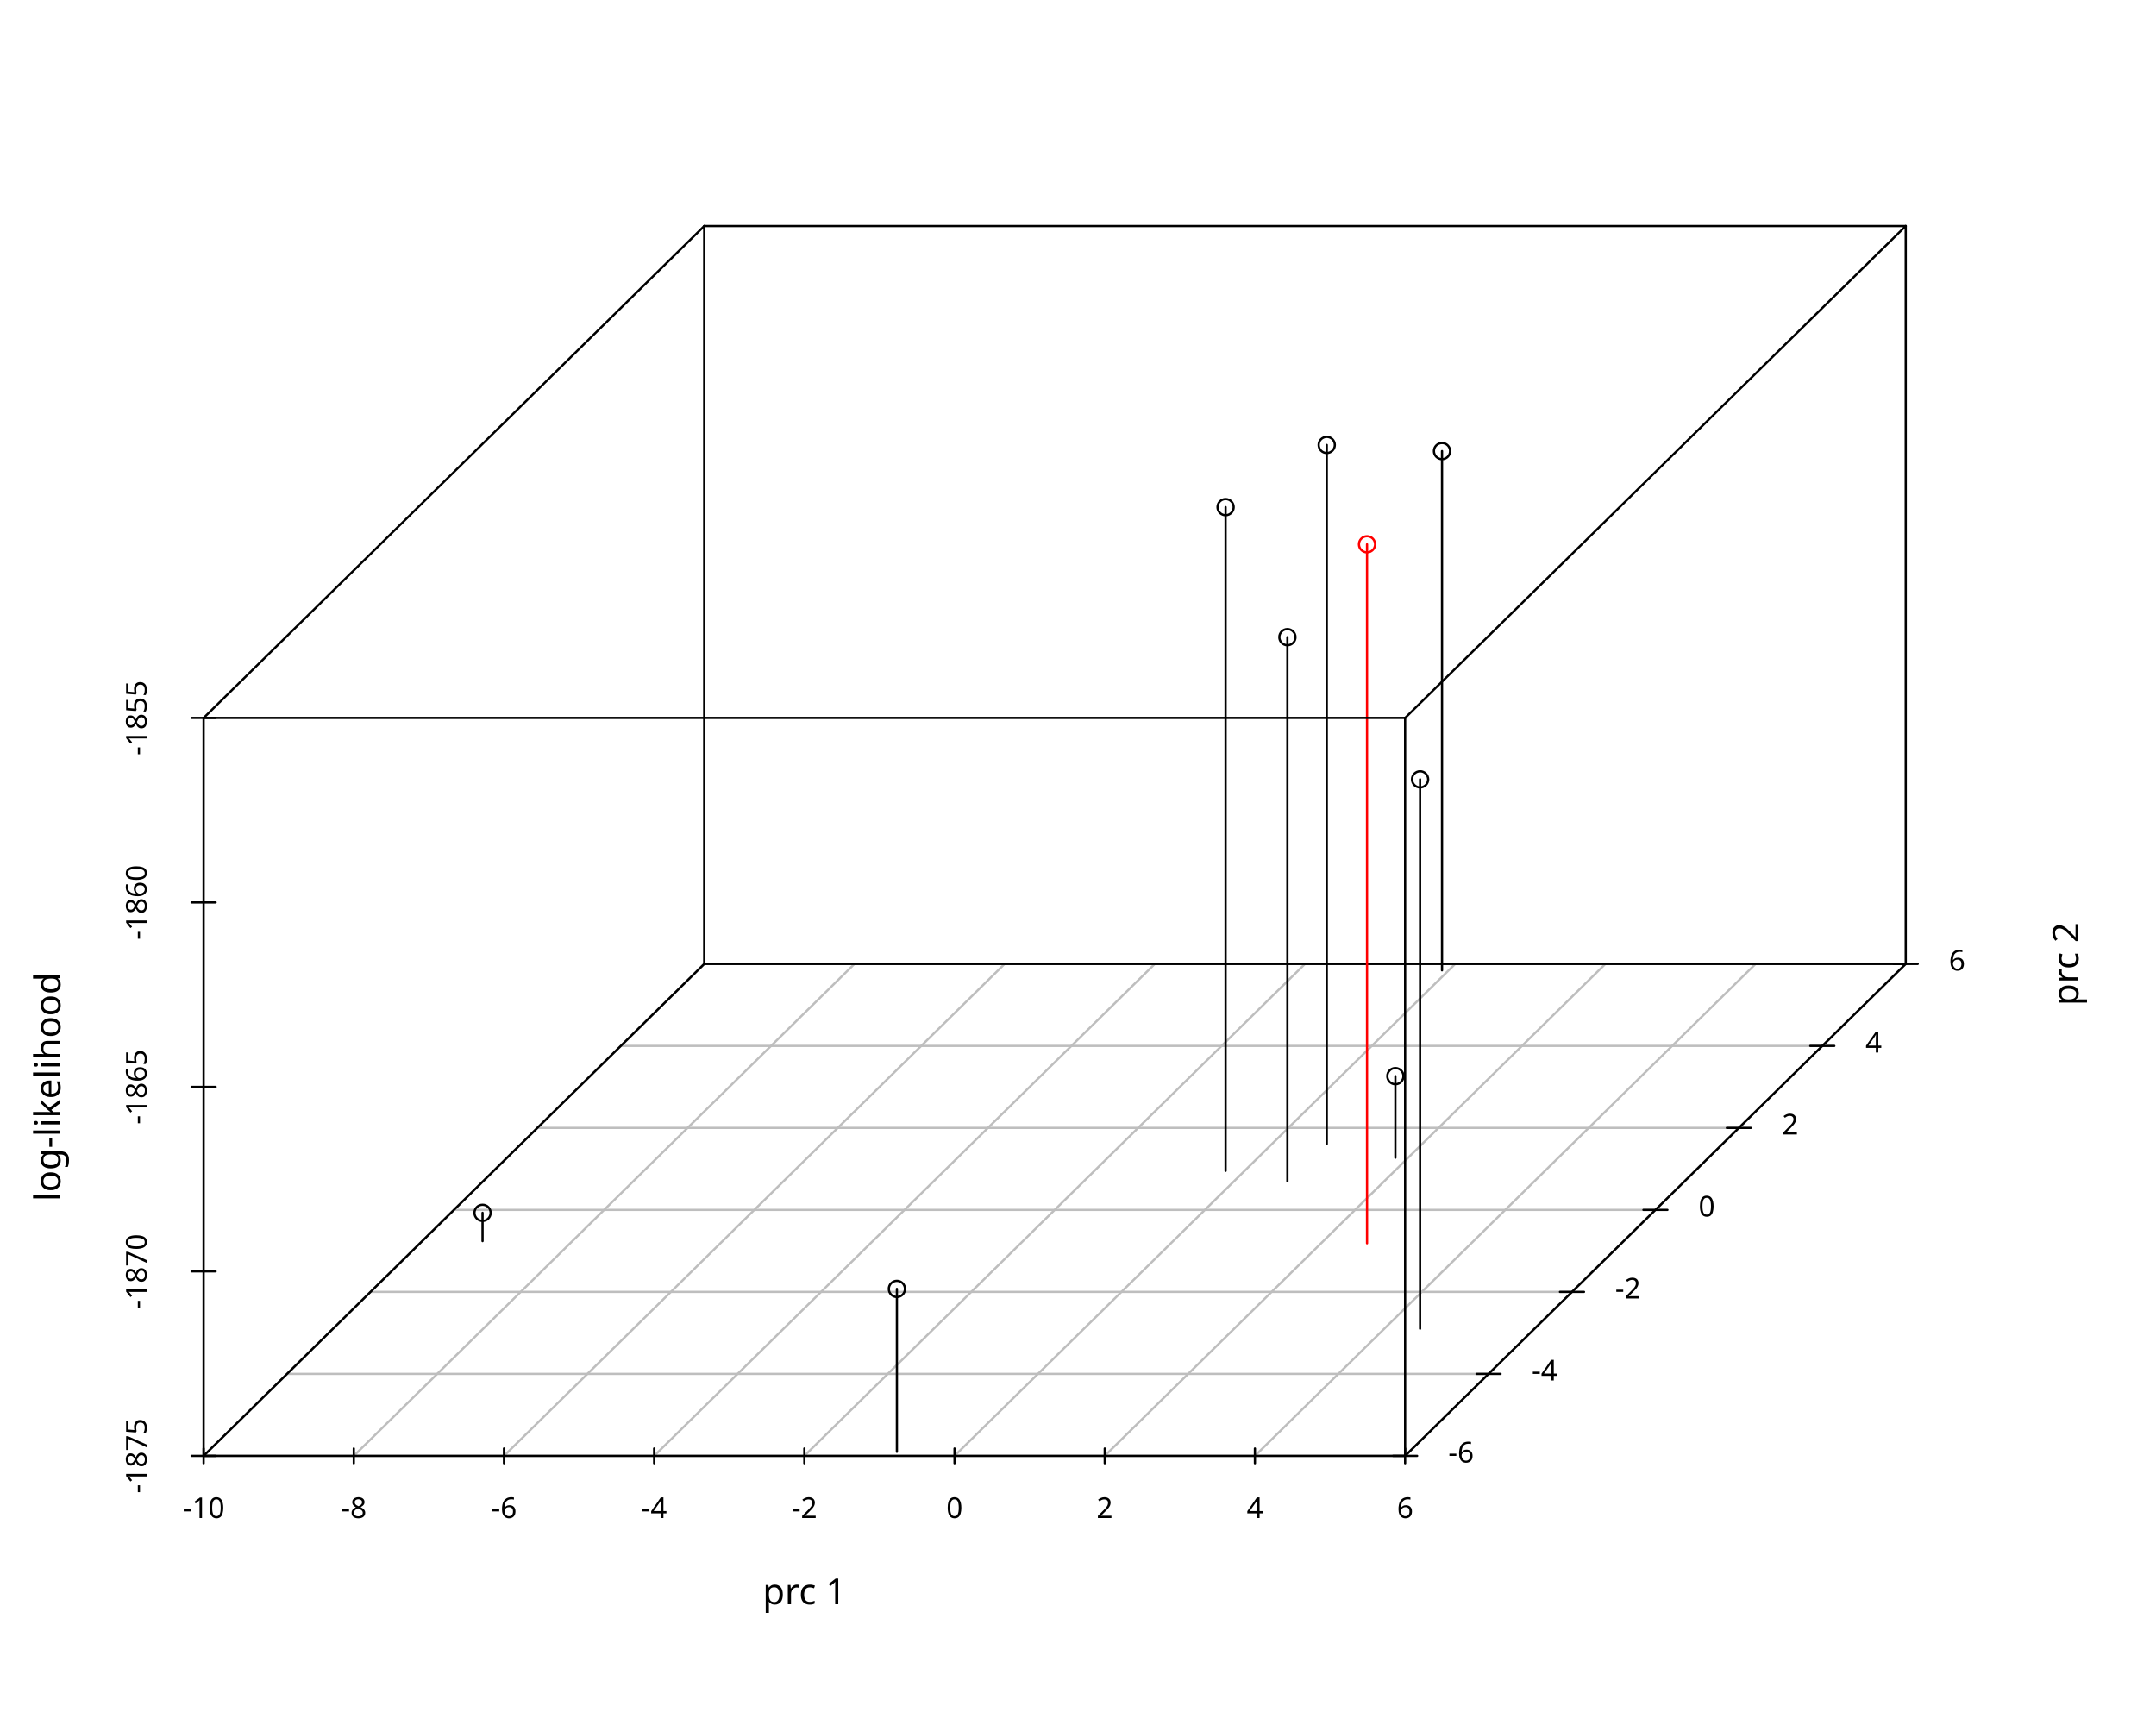
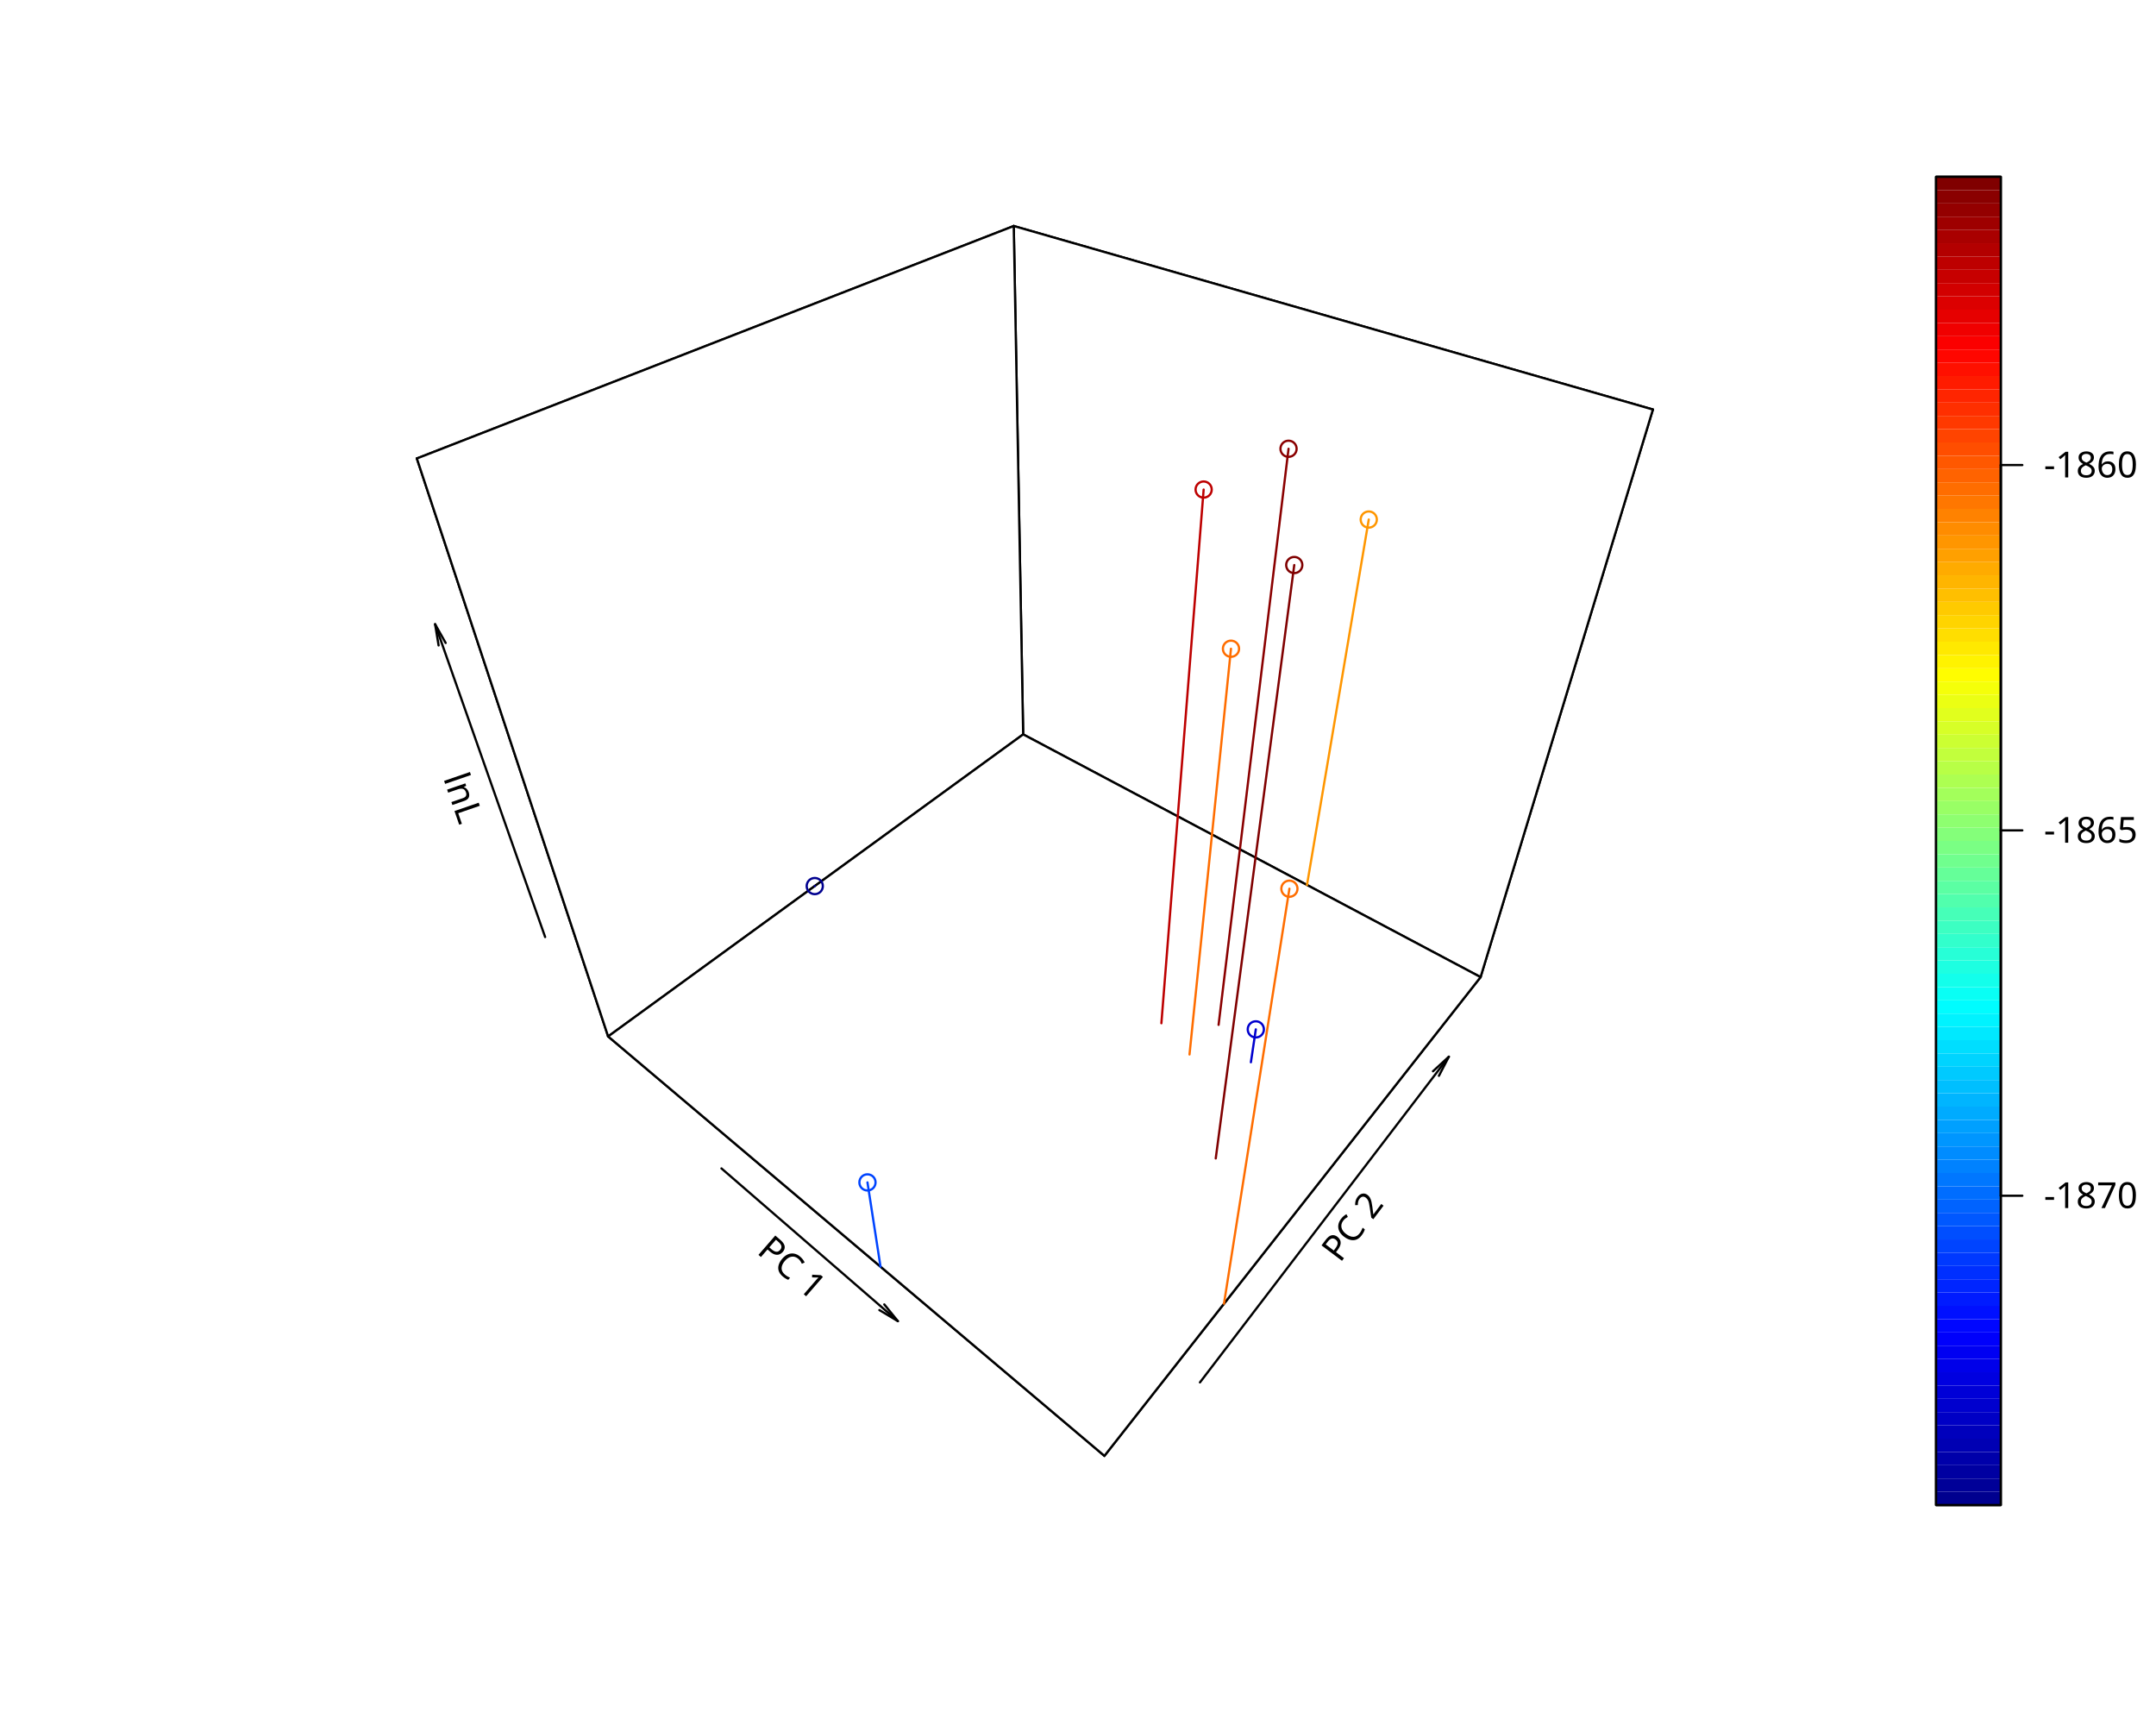
<svg xmlns="http://www.w3.org/2000/svg" class="svglite" data-engine-version="2.0" width="720.00pt" height="576.00pt" viewBox="0 0 720.00 576.00">
  <defs>
    <style type="text/css">
    .svglite line, .svglite polyline, .svglite polygon, .svglite path, .svglite rect, .svglite circle {
      fill: none;
      stroke: #000000;
      stroke-linecap: round;
      stroke-linejoin: round;
      stroke-miterlimit: 10.00;
    }
  </style>
  </defs>
  <rect width="100%" height="100%" style="stroke: none; fill: #FFFFFF;" />
  <defs>
    <clipPath id="cpMC4wMHw3MjAuMDB8MC4wMHw1NzYuMDA=">
      <rect x="0.00" y="0.00" width="720.00" height="576.00" />
    </clipPath>
  </defs>
  <g clip-path="url(#cpMC4wMHw3MjAuMDB8MC4wMHw1NzYuMDA=)">
</g>
  <defs>
-     <clipPath id="cpNDQuNjR8Njc1LjM2fDU5LjA0fDUwMi41Ng==">
-       <rect x="44.64" y="59.04" width="630.72" height="443.52" />
+     <clipPath id="cpNTkuMDR8NjMyLjE2fDU5LjA0fDUwMi41Ng==">
+       <rect x="59.04" y="59.04" width="573.12" height="443.52" />
    </clipPath>
  </defs>
-   <g clip-path="url(#cpNDQuNjR8Njc1LjM2fDU5LjA0fDUwMi41Ng==)">
-     <line x1="68.00" y1="486.13" x2="235.18" y2="321.87" style="stroke-width: 0.75; stroke: #BEBEBE;" />
-     <line x1="118.15" y1="486.13" x2="285.34" y2="321.87" style="stroke-width: 0.75; stroke: #BEBEBE;" />
-     <line x1="168.31" y1="486.13" x2="335.49" y2="321.87" style="stroke-width: 0.75; stroke: #BEBEBE;" />
-     <line x1="218.46" y1="486.13" x2="385.65" y2="321.87" style="stroke-width: 0.75; stroke: #BEBEBE;" />
-     <line x1="268.62" y1="486.13" x2="435.80" y2="321.87" style="stroke-width: 0.75; stroke: #BEBEBE;" />
-     <line x1="318.77" y1="486.13" x2="485.96" y2="321.87" style="stroke-width: 0.75; stroke: #BEBEBE;" />
-     <line x1="368.93" y1="486.13" x2="536.11" y2="321.87" style="stroke-width: 0.75; stroke: #BEBEBE;" />
-     <line x1="419.08" y1="486.13" x2="586.27" y2="321.87" style="stroke-width: 0.75; stroke: #BEBEBE;" />
-     <line x1="469.24" y1="486.13" x2="636.42" y2="321.87" style="stroke-width: 0.75; stroke: #BEBEBE;" />
-     <line x1="68.00" y1="486.13" x2="469.24" y2="486.13" style="stroke-width: 0.75; stroke: #BEBEBE;" />
-     <line x1="95.86" y1="458.76" x2="497.10" y2="458.76" style="stroke-width: 0.75; stroke: #BEBEBE;" />
-     <line x1="123.73" y1="431.38" x2="524.97" y2="431.38" style="stroke-width: 0.75; stroke: #BEBEBE;" />
-     <line x1="151.59" y1="404.00" x2="552.83" y2="404.00" style="stroke-width: 0.75; stroke: #BEBEBE;" />
-     <line x1="179.45" y1="376.62" x2="580.69" y2="376.62" style="stroke-width: 0.75; stroke: #BEBEBE;" />
-     <line x1="207.32" y1="349.24" x2="608.56" y2="349.24" style="stroke-width: 0.75; stroke: #BEBEBE;" />
-     <line x1="235.18" y1="321.87" x2="636.42" y2="321.87" style="stroke-width: 0.75; stroke: #BEBEBE;" />
-     <line x1="465.23" y1="486.13" x2="473.25" y2="486.13" style="stroke-width: 0.75;" />
-     <line x1="493.09" y1="458.76" x2="501.11" y2="458.76" style="stroke-width: 0.75;" />
-     <line x1="520.95" y1="431.38" x2="528.98" y2="431.38" style="stroke-width: 0.75;" />
-     <line x1="548.82" y1="404.00" x2="556.84" y2="404.00" style="stroke-width: 0.75;" />
-     <line x1="576.68" y1="376.62" x2="584.70" y2="376.62" style="stroke-width: 0.75;" />
-     <line x1="604.54" y1="349.24" x2="612.57" y2="349.24" style="stroke-width: 0.75;" />
-     <line x1="632.41" y1="321.87" x2="640.43" y2="321.87" style="stroke-width: 0.75;" />
-     <line x1="68.00" y1="488.60" x2="68.00" y2="483.67" style="stroke-width: 0.75;" />
-     <line x1="118.15" y1="488.60" x2="118.15" y2="483.67" style="stroke-width: 0.75;" />
-     <line x1="168.31" y1="488.60" x2="168.31" y2="483.67" style="stroke-width: 0.75;" />
-     <line x1="218.46" y1="488.60" x2="218.46" y2="483.67" style="stroke-width: 0.75;" />
-     <line x1="268.62" y1="488.60" x2="268.62" y2="483.67" style="stroke-width: 0.75;" />
-     <line x1="318.77" y1="488.60" x2="318.77" y2="483.67" style="stroke-width: 0.75;" />
-     <line x1="368.93" y1="488.60" x2="368.93" y2="483.67" style="stroke-width: 0.75;" />
-     <line x1="419.08" y1="488.60" x2="419.08" y2="483.67" style="stroke-width: 0.75;" />
-     <line x1="469.24" y1="488.60" x2="469.24" y2="483.67" style="stroke-width: 0.75;" />
-     <line x1="63.99" y1="486.13" x2="72.01" y2="486.13" style="stroke-width: 0.75;" />
-     <line x1="63.99" y1="424.53" x2="72.01" y2="424.53" style="stroke-width: 0.75;" />
-     <line x1="63.99" y1="362.93" x2="72.01" y2="362.93" style="stroke-width: 0.75;" />
-     <line x1="63.99" y1="301.33" x2="72.01" y2="301.33" style="stroke-width: 0.75;" />
-     <line x1="63.99" y1="239.73" x2="72.01" y2="239.73" style="stroke-width: 0.75;" />
+   <g clip-path="url(#cpNTkuMDR8NjMyLjE2fDU5LjA0fDUwMi41Ng==)">
+     <line x1="341.69" y1="245.22" x2="494.44" y2="326.27" style="stroke-width: 0.75;" />
+     <line x1="494.44" y1="326.27" x2="551.99" y2="136.74" style="stroke-width: 0.75;" />
+     <line x1="551.99" y1="136.74" x2="338.54" y2="75.47" style="stroke-width: 0.75;" />
+     <line x1="338.54" y1="75.47" x2="341.69" y2="245.22" style="stroke-width: 0.75;" />
+     <line x1="203.09" y1="346.08" x2="341.69" y2="245.22" style="stroke-width: 0.75;" />
+     <line x1="338.54" y1="75.47" x2="139.21" y2="153.09" style="stroke-width: 0.75;" />
+     <line x1="139.21" y1="153.09" x2="203.09" y2="346.08" style="stroke-width: 0.75;" />
+     <line x1="203.09" y1="346.08" x2="368.82" y2="486.13" style="stroke-width: 0.75;" />
+     <line x1="368.82" y1="486.13" x2="494.44" y2="326.27" style="stroke-width: 0.75;" />
  </g>
  <g clip-path="url(#cpMC4wMHw3MjAuMDB8MC4wMHw1NzYuMDA=)">
-     <text x="68.00" y="506.88" text-anchor="middle" style="font-size: 9.60px; font-family: sans;" textLength="13.88px" lengthAdjust="spacingAndGlyphs">-10</text>
-     <text x="118.15" y="506.88" text-anchor="middle" style="font-size: 9.60px; font-family: sans;" textLength="11.20px" lengthAdjust="spacingAndGlyphs"> -8</text>
-     <text x="168.31" y="506.88" text-anchor="middle" style="font-size: 9.60px; font-family: sans;" textLength="11.20px" lengthAdjust="spacingAndGlyphs"> -6</text>
-     <text x="218.46" y="506.88" text-anchor="middle" style="font-size: 9.60px; font-family: sans;" textLength="11.20px" lengthAdjust="spacingAndGlyphs"> -4</text>
-     <text x="268.62" y="506.88" text-anchor="middle" style="font-size: 9.60px; font-family: sans;" textLength="11.20px" lengthAdjust="spacingAndGlyphs"> -2</text>
-     <text x="318.77" y="506.88" text-anchor="middle" style="font-size: 9.60px; font-family: sans;" textLength="10.67px" lengthAdjust="spacingAndGlyphs">  0</text>
-     <text x="368.93" y="506.88" text-anchor="middle" style="font-size: 9.60px; font-family: sans;" textLength="10.67px" lengthAdjust="spacingAndGlyphs">  2</text>
-     <text x="419.08" y="506.88" text-anchor="middle" style="font-size: 9.60px; font-family: sans;" textLength="10.67px" lengthAdjust="spacingAndGlyphs">  4</text>
-     <text x="469.24" y="506.88" text-anchor="middle" style="font-size: 9.60px; font-family: sans;" textLength="10.67px" lengthAdjust="spacingAndGlyphs">  6</text>
-     <text transform="translate(48.96,486.13) rotate(-90)" text-anchor="middle" style="font-size: 9.60px; font-family: sans;" textLength="24.55px" lengthAdjust="spacingAndGlyphs">-1875</text>
-     <text transform="translate(48.96,424.53) rotate(-90)" text-anchor="middle" style="font-size: 9.60px; font-family: sans;" textLength="24.55px" lengthAdjust="spacingAndGlyphs">-1870</text>
-     <text transform="translate(48.96,362.93) rotate(-90)" text-anchor="middle" style="font-size: 9.60px; font-family: sans;" textLength="24.55px" lengthAdjust="spacingAndGlyphs">-1865</text>
-     <text transform="translate(48.96,301.33) rotate(-90)" text-anchor="middle" style="font-size: 9.60px; font-family: sans;" textLength="24.55px" lengthAdjust="spacingAndGlyphs">-1860</text>
-     <text transform="translate(48.96,239.73) rotate(-90)" text-anchor="middle" style="font-size: 9.60px; font-family: sans;" textLength="24.55px" lengthAdjust="spacingAndGlyphs">-1855</text>
+     <text transform="translate(261.79,426.40) rotate(41)" text-anchor="middle" style="font-size: 12.00px; font-family: sans;" textLength="26.68px" lengthAdjust="spacingAndGlyphs">PC 1</text>
+     <line x1="240.93" y1="390.15" x2="299.85" y2="441.15" style="stroke-width: 0.75;" />
+     <polyline points="293.67,437.45 299.85,441.15 295.31,435.56 " style="stroke-width: 0.75;" />
+     <text transform="translate(454.94,412.01) rotate(-53)" text-anchor="middle" style="font-size: 12.00px; font-family: sans;" textLength="26.68px" lengthAdjust="spacingAndGlyphs">PC 2</text>
+     <line x1="400.73" y1="461.60" x2="483.85" y2="352.84" style="stroke-width: 0.75;" />
+     <polyline points="480.53,359.23 483.85,352.84 478.55,357.71 " style="stroke-width: 0.75;" />
+     <text transform="translate(150.71,267.73) rotate(71)" text-anchor="middle" style="font-size: 12.00px; font-family: sans;" textLength="16.01px" lengthAdjust="spacingAndGlyphs">lnL</text>
+     <line x1="182.05" y1="312.89" x2="145.30" y2="208.42" style="stroke-width: 0.75;" />
+     <polyline points="148.83,214.69 145.30,208.42 146.47,215.52 " style="stroke-width: 0.75;" />
  </g>
-   <g clip-path="url(#cpNDQuNjR8Njc1LjM2fDU5LjA0fDUwMi41Ng==)">
-     <text x="483.64" y="488.34" style="font-size: 9.60px; font-family: sans;" textLength="8.54px" lengthAdjust="spacingAndGlyphs">-6</text>
-     <text x="511.50" y="460.96" style="font-size: 9.60px; font-family: sans;" textLength="8.54px" lengthAdjust="spacingAndGlyphs">-4</text>
-     <text x="539.37" y="433.58" style="font-size: 9.60px; font-family: sans;" textLength="8.54px" lengthAdjust="spacingAndGlyphs">-2</text>
-     <text x="567.23" y="406.20" style="font-size: 9.60px; font-family: sans;" textLength="8.01px" lengthAdjust="spacingAndGlyphs"> 0</text>
-     <text x="595.09" y="378.82" style="font-size: 9.60px; font-family: sans;" textLength="8.01px" lengthAdjust="spacingAndGlyphs"> 2</text>
-     <text x="622.96" y="351.45" style="font-size: 9.60px; font-family: sans;" textLength="8.01px" lengthAdjust="spacingAndGlyphs"> 4</text>
-     <text x="650.82" y="324.07" style="font-size: 9.60px; font-family: sans;" textLength="8.01px" lengthAdjust="spacingAndGlyphs"> 6</text>
-     <polyline points="68.00,486.13 469.24,486.13 " style="stroke-width: 0.75;" />
+   <g clip-path="url(#cpNTkuMDR8NjMyLjE2fDU5LjA0fDUwMi41Ng==)">
+     <polygon points="203.09,346.08 379.63,288.18 551.99,136.74 341.69,245.22 " style="stroke-width: 0.75; stroke: none; fill: none;" />
+     <line x1="139.21" y1="153.09" x2="379.63" y2="288.18" style="stroke-width: 0.75; stroke-dasharray: 1.00,3.00;" />
+     <line x1="379.63" y1="288.18" x2="368.82" y2="486.13" style="stroke-width: 0.75; stroke-dasharray: 1.00,3.00;" />
+     <line x1="379.63" y1="288.18" x2="551.99" y2="136.74" style="stroke-width: 0.75; stroke-dasharray: 1.00,3.00;" />
+     <polygon points="341.69,245.22 494.44,326.27 551.99,136.74 338.54,75.47 341.69,245.22 " style="stroke-width: 0.75; stroke: none; fill: #FFFFFF;" />
+     <polyline points="341.69,245.22 494.44,326.27 551.99,136.74 338.54,75.47 341.69,245.22 " style="stroke-width: 0.75;" />
+     <polygon points="203.09,346.08 341.69,245.22 338.54,75.47 139.21,153.09 203.09,346.08 " style="stroke-width: 0.75; stroke: none; fill: #FFFFFF;" />
+     <polyline points="203.09,346.08 341.69,245.22 338.54,75.47 139.21,153.09 203.09,346.08 " style="stroke-width: 0.75;" />
+     <polygon points="203.09,346.08 368.82,486.13 494.44,326.27 341.69,245.22 203.09,346.08 " style="stroke-width: 0.75; stroke: none; fill: #FFFFFF;" />
+     <polyline points="203.09,346.08 368.82,486.13 494.44,326.27 341.69,245.22 203.09,346.08 " style="stroke-width: 0.75;" />
+     <line x1="272.09" y1="295.87" x2="272.09" y2="295.87" style="stroke-width: 0.75; stroke: #00008F;" />
+     <line x1="436.47" y1="295.51" x2="457.10" y2="173.48" style="stroke-width: 0.75; stroke: #FF9600;" />
+     <line x1="417.74" y1="354.70" x2="419.38" y2="343.72" style="stroke-width: 0.75; stroke: #0000CE;" />
+     <line x1="397.24" y1="352.10" x2="411.09" y2="216.62" style="stroke-width: 0.75; stroke: #FF6D00;" />
+     <line x1="387.85" y1="341.67" x2="401.96" y2="163.47" style="stroke-width: 0.75; stroke: #BD0000;" />
+     <line x1="406.95" y1="342.21" x2="430.31" y2="149.85" style="stroke-width: 0.75; stroke: #8A0000;" />
+     <line x1="294.05" y1="422.95" x2="289.69" y2="394.82" style="stroke-width: 0.75; stroke: #0044FF;" />
+     <line x1="406.00" y1="386.81" x2="432.22" y2="188.67" style="stroke-width: 0.75; stroke: #800000;" />
+     <line x1="408.75" y1="435.32" x2="430.60" y2="296.75" style="stroke-width: 0.75; stroke: #FF6D00;" />
+     <circle cx="457.10" cy="173.48" r="2.70" style="stroke-width: 0.75; stroke: #FF9600;" />
+     <circle cx="272.09" cy="295.87" r="2.70" style="stroke-width: 0.75; stroke: #00008F;" />
+     <circle cx="401.96" cy="163.47" r="2.70" style="stroke-width: 0.75; stroke: #BD0000;" />
+     <circle cx="430.31" cy="149.85" r="2.70" style="stroke-width: 0.75; stroke: #8A0000;" />
+     <circle cx="411.09" cy="216.62" r="2.70" style="stroke-width: 0.75; stroke: #FF6D00;" />
+     <circle cx="419.38" cy="343.72" r="2.70" style="stroke-width: 0.75; stroke: #0000CE;" />
+     <circle cx="432.22" cy="188.67" r="2.70" style="stroke-width: 0.75; stroke: #800000;" />
+     <circle cx="289.69" cy="394.82" r="2.70" style="stroke-width: 0.75; stroke: #0044FF;" />
+     <circle cx="430.60" cy="296.75" r="2.70" style="stroke-width: 0.75; stroke: #FF6D00;" />
  </g>
  <g clip-path="url(#cpMC4wMHw3MjAuMDB8MC4wMHw1NzYuMDA=)">
-     <text x="268.62" y="535.68" text-anchor="middle" style="font-size: 12.00px; font-family: sans;" textLength="26.68px" lengthAdjust="spacingAndGlyphs">prc 1</text>
+     <polygon points="646.56,502.56 668.16,502.56 668.16,59.04 646.56,59.04 " style="stroke-width: 0.75; fill: none;" />
  </g>
-   <g clip-path="url(#cpNDQuNjR8Njc1LjM2fDU5LjA0fDUwMi41Ng==)">
-     <polyline points="469.24,486.13 636.42,321.87 " style="stroke-width: 0.75;" />
+   <defs>
+     <clipPath id="cpNjQ2LjU2fDY2OC4xNnw1OS4wNHw1MDIuNTY=">
+       <rect x="646.56" y="59.04" width="21.60" height="443.52" />
+     </clipPath>
+   </defs>
+   <g clip-path="url(#cpNjQ2LjU2fDY2OC4xNnw1OS4wNHw1MDIuNTY=)">
+     <rect x="646.56" y="498.12" width="21.60" height="4.44" style="stroke-width: 0.75; stroke: none; fill: #00008F;" />
+     <rect x="646.56" y="493.69" width="21.60" height="4.44" style="stroke-width: 0.75; stroke: none; fill: #000098;" />
+     <rect x="646.56" y="489.25" width="21.60" height="4.44" style="stroke-width: 0.75; stroke: none; fill: #0000A1;" />
+     <rect x="646.56" y="484.82" width="21.60" height="4.44" style="stroke-width: 0.75; stroke: none; fill: #0000AA;" />
+     <rect x="646.56" y="480.38" width="21.60" height="4.44" style="stroke-width: 0.75; stroke: none; fill: #0000B3;" />
+     <rect x="646.56" y="475.95" width="21.60" height="4.44" style="stroke-width: 0.75; stroke: none; fill: #0000BC;" />
+     <rect x="646.56" y="471.51" width="21.60" height="4.44" style="stroke-width: 0.75; stroke: none; fill: #0000C5;" />
+     <rect x="646.56" y="467.08" width="21.60" height="4.44" style="stroke-width: 0.75; stroke: none; fill: #0000CE;" />
+     <rect x="646.56" y="462.64" width="21.60" height="4.44" style="stroke-width: 0.75; stroke: none; fill: #0000D7;" />
+     <rect x="646.56" y="458.21" width="21.60" height="4.44" style="stroke-width: 0.75; stroke: none; fill: #0000E0;" />
+     <rect x="646.56" y="453.77" width="21.60" height="4.44" style="stroke-width: 0.75; stroke: none; fill: #0000E9;" />
+     <rect x="646.56" y="449.34" width="21.60" height="4.44" style="stroke-width: 0.75; stroke: none; fill: #0000F2;" />
+     <rect x="646.56" y="444.90" width="21.60" height="4.44" style="stroke-width: 0.75; stroke: none; fill: #0000FB;" />
+     <rect x="646.56" y="440.47" width="21.60" height="4.44" style="stroke-width: 0.75; stroke: none; fill: #0006FF;" />
+     <rect x="646.56" y="436.03" width="21.60" height="4.44" style="stroke-width: 0.75; stroke: none; fill: #0010FF;" />
+     <rect x="646.56" y="431.60" width="21.60" height="4.44" style="stroke-width: 0.75; stroke: none; fill: #001BFF;" />
+     <rect x="646.56" y="427.16" width="21.60" height="4.44" style="stroke-width: 0.75; stroke: none; fill: #0025FF;" />
+     <rect x="646.56" y="422.73" width="21.60" height="4.44" style="stroke-width: 0.75; stroke: none; fill: #002FFF;" />
+     <rect x="646.56" y="418.29" width="21.60" height="4.44" style="stroke-width: 0.75; stroke: none; fill: #0039FF;" />
+     <rect x="646.56" y="413.86" width="21.60" height="4.44" style="stroke-width: 0.75; stroke: none; fill: #0044FF;" />
+     <rect x="646.56" y="409.42" width="21.60" height="4.44" style="stroke-width: 0.75; stroke: none; fill: #004EFF;" />
+     <rect x="646.56" y="404.99" width="21.60" height="4.44" style="stroke-width: 0.75; stroke: none; fill: #0058FF;" />
+     <rect x="646.56" y="400.55" width="21.60" height="4.44" style="stroke-width: 0.75; stroke: none; fill: #0063FF;" />
+     <rect x="646.56" y="396.12" width="21.60" height="4.44" style="stroke-width: 0.75; stroke: none; fill: #006DFF;" />
+     <rect x="646.56" y="391.68" width="21.60" height="4.44" style="stroke-width: 0.75; stroke: none; fill: #0077FF;" />
+     <rect x="646.56" y="387.24" width="21.60" height="4.44" style="stroke-width: 0.75; stroke: none; fill: #0082FF;" />
+     <rect x="646.56" y="382.81" width="21.60" height="4.44" style="stroke-width: 0.75; stroke: none; fill: #008CFF;" />
+     <rect x="646.56" y="378.37" width="21.60" height="4.44" style="stroke-width: 0.75; stroke: none; fill: #0096FF;" />
+     <rect x="646.56" y="373.94" width="21.60" height="4.44" style="stroke-width: 0.75; stroke: none; fill: #00A0FF;" />
+     <rect x="646.56" y="369.50" width="21.60" height="4.44" style="stroke-width: 0.75; stroke: none; fill: #00ABFF;" />
+     <rect x="646.56" y="365.07" width="21.60" height="4.44" style="stroke-width: 0.75; stroke: none; fill: #00B5FF;" />
+     <rect x="646.56" y="360.63" width="21.60" height="4.44" style="stroke-width: 0.75; stroke: none; fill: #00BFFF;" />
+     <rect x="646.56" y="356.20" width="21.60" height="4.44" style="stroke-width: 0.75; stroke: none; fill: #00CAFF;" />
+     <rect x="646.56" y="351.76" width="21.60" height="4.44" style="stroke-width: 0.75; stroke: none; fill: #00D4FF;" />
+     <rect x="646.56" y="347.33" width="21.60" height="4.44" style="stroke-width: 0.75; stroke: none; fill: #00DEFF;" />
+     <rect x="646.56" y="342.89" width="21.60" height="4.44" style="stroke-width: 0.75; stroke: none; fill: #00E9FF;" />
+     <rect x="646.56" y="338.46" width="21.60" height="4.44" style="stroke-width: 0.75; stroke: none; fill: #00F3FF;" />
+     <rect x="646.56" y="334.02" width="21.60" height="4.44" style="stroke-width: 0.75; stroke: none; fill: #00FDFF;" />
+     <rect x="646.56" y="329.59" width="21.60" height="4.44" style="stroke-width: 0.75; stroke: none; fill: #09FFF5;" />
+     <rect x="646.56" y="325.15" width="21.60" height="4.44" style="stroke-width: 0.75; stroke: none; fill: #13FFEB;" />
+     <rect x="646.56" y="320.72" width="21.60" height="4.44" style="stroke-width: 0.75; stroke: none; fill: #1DFFE1;" />
+     <rect x="646.56" y="316.28" width="21.60" height="4.44" style="stroke-width: 0.75; stroke: none; fill: #27FFD7;" />
+     <rect x="646.56" y="311.85" width="21.60" height="4.44" style="stroke-width: 0.75; stroke: none; fill: #32FFCC;" />
+     <rect x="646.56" y="307.41" width="21.60" height="4.44" style="stroke-width: 0.75; stroke: none; fill: #3CFFC2;" />
+     <rect x="646.56" y="302.98" width="21.60" height="4.44" style="stroke-width: 0.75; stroke: none; fill: #46FFB8;" />
+     <rect x="646.56" y="298.54" width="21.60" height="4.44" style="stroke-width: 0.75; stroke: none; fill: #51FFAD;" />
+     <rect x="646.56" y="294.11" width="21.60" height="4.44" style="stroke-width: 0.75; stroke: none; fill: #5BFFA3;" />
+     <rect x="646.56" y="289.67" width="21.60" height="4.44" style="stroke-width: 0.75; stroke: none; fill: #65FF99;" />
+     <rect x="646.56" y="285.24" width="21.60" height="4.44" style="stroke-width: 0.75; stroke: none; fill: #70FF8E;" />
+     <rect x="646.56" y="280.80" width="21.60" height="4.44" style="stroke-width: 0.75; stroke: none; fill: #7AFF84;" />
+     <rect x="646.56" y="276.36" width="21.60" height="4.44" style="stroke-width: 0.75; stroke: none; fill: #84FF7A;" />
+     <rect x="646.56" y="271.93" width="21.60" height="4.44" style="stroke-width: 0.75; stroke: none; fill: #8EFF70;" />
+     <rect x="646.56" y="267.49" width="21.60" height="4.44" style="stroke-width: 0.75; stroke: none; fill: #99FF65;" />
+     <rect x="646.56" y="263.06" width="21.60" height="4.44" style="stroke-width: 0.75; stroke: none; fill: #A3FF5B;" />
+     <rect x="646.56" y="258.62" width="21.60" height="4.44" style="stroke-width: 0.75; stroke: none; fill: #ADFF51;" />
+     <rect x="646.56" y="254.19" width="21.60" height="4.44" style="stroke-width: 0.75; stroke: none; fill: #B8FF46;" />
+     <rect x="646.56" y="249.75" width="21.60" height="4.44" style="stroke-width: 0.75; stroke: none; fill: #C2FF3C;" />
+     <rect x="646.56" y="245.32" width="21.60" height="4.44" style="stroke-width: 0.75; stroke: none; fill: #CCFF32;" />
+     <rect x="646.56" y="240.88" width="21.60" height="4.44" style="stroke-width: 0.75; stroke: none; fill: #D7FF27;" />
+     <rect x="646.56" y="236.45" width="21.60" height="4.44" style="stroke-width: 0.75; stroke: none; fill: #E1FF1D;" />
+     <rect x="646.56" y="232.01" width="21.60" height="4.44" style="stroke-width: 0.75; stroke: none; fill: #EBFF13;" />
+     <rect x="646.56" y="227.58" width="21.60" height="4.44" style="stroke-width: 0.75; stroke: none; fill: #F5FF09;" />
+     <rect x="646.56" y="223.14" width="21.60" height="4.44" style="stroke-width: 0.75; stroke: none; fill: #FFFD00;" />
+     <rect x="646.56" y="218.71" width="21.60" height="4.44" style="stroke-width: 0.75; stroke: none; fill: #FFF300;" />
+     <rect x="646.56" y="214.27" width="21.60" height="4.44" style="stroke-width: 0.75; stroke: none; fill: #FFE900;" />
+     <rect x="646.56" y="209.84" width="21.60" height="4.44" style="stroke-width: 0.75; stroke: none; fill: #FFDE00;" />
+     <rect x="646.56" y="205.40" width="21.60" height="4.44" style="stroke-width: 0.75; stroke: none; fill: #FFD400;" />
+     <rect x="646.56" y="200.97" width="21.60" height="4.44" style="stroke-width: 0.75; stroke: none; fill: #FFCA00;" />
+     <rect x="646.56" y="196.53" width="21.60" height="4.44" style="stroke-width: 0.75; stroke: none; fill: #FFBF00;" />
+     <rect x="646.56" y="192.10" width="21.60" height="4.44" style="stroke-width: 0.75; stroke: none; fill: #FFB500;" />
+     <rect x="646.56" y="187.66" width="21.60" height="4.44" style="stroke-width: 0.75; stroke: none; fill: #FFAB00;" />
+     <rect x="646.56" y="183.23" width="21.60" height="4.44" style="stroke-width: 0.75; stroke: none; fill: #FFA000;" />
+     <rect x="646.56" y="178.79" width="21.60" height="4.44" style="stroke-width: 0.75; stroke: none; fill: #FF9600;" />
+     <rect x="646.56" y="174.36" width="21.60" height="4.44" style="stroke-width: 0.75; stroke: none; fill: #FF8C00;" />
+     <rect x="646.56" y="169.92" width="21.60" height="4.44" style="stroke-width: 0.75; stroke: none; fill: #FF8200;" />
+     <rect x="646.56" y="165.48" width="21.60" height="4.44" style="stroke-width: 0.75; stroke: none; fill: #FF7700;" />
+     <rect x="646.56" y="161.05" width="21.60" height="4.44" style="stroke-width: 0.75; stroke: none; fill: #FF6D00;" />
+     <rect x="646.56" y="156.61" width="21.60" height="4.44" style="stroke-width: 0.75; stroke: none; fill: #FF6300;" />
+     <rect x="646.56" y="152.18" width="21.60" height="4.44" style="stroke-width: 0.75; stroke: none; fill: #FF5800;" />
+     <rect x="646.56" y="147.74" width="21.60" height="4.44" style="stroke-width: 0.75; stroke: none; fill: #FF4E00;" />
+     <rect x="646.56" y="143.31" width="21.60" height="4.44" style="stroke-width: 0.75; stroke: none; fill: #FF4400;" />
+     <rect x="646.56" y="138.87" width="21.60" height="4.44" style="stroke-width: 0.75; stroke: none; fill: #FF3900;" />
+     <rect x="646.56" y="134.44" width="21.60" height="4.44" style="stroke-width: 0.75; stroke: none; fill: #FF2F00;" />
+     <rect x="646.56" y="130.00" width="21.60" height="4.44" style="stroke-width: 0.75; stroke: none; fill: #FF2500;" />
+     <rect x="646.56" y="125.57" width="21.60" height="4.44" style="stroke-width: 0.75; stroke: none; fill: #FF1B00;" />
+     <rect x="646.56" y="121.13" width="21.60" height="4.44" style="stroke-width: 0.75; stroke: none; fill: #FF1000;" />
+     <rect x="646.56" y="116.70" width="21.60" height="4.44" style="stroke-width: 0.75; stroke: none; fill: #FF0600;" />
+     <rect x="646.56" y="112.26" width="21.60" height="4.44" style="stroke-width: 0.75; stroke: none; fill: #FB0000;" />
+     <rect x="646.56" y="107.83" width="21.60" height="4.44" style="stroke-width: 0.75; stroke: none; fill: #F00000;" />
+     <rect x="646.56" y="103.39" width="21.60" height="4.44" style="stroke-width: 0.75; stroke: none; fill: #E60000;" />
+     <rect x="646.56" y="98.96" width="21.60" height="4.44" style="stroke-width: 0.75; stroke: none; fill: #DC0000;" />
+     <rect x="646.56" y="94.52" width="21.60" height="4.44" style="stroke-width: 0.75; stroke: none; fill: #D20000;" />
+     <rect x="646.56" y="90.09" width="21.60" height="4.44" style="stroke-width: 0.75; stroke: none; fill: #C70000;" />
+     <rect x="646.56" y="85.65" width="21.60" height="4.44" style="stroke-width: 0.75; stroke: none; fill: #BD0000;" />
+     <rect x="646.56" y="81.22" width="21.60" height="4.44" style="stroke-width: 0.75; stroke: none; fill: #B30000;" />
+     <rect x="646.56" y="76.78" width="21.60" height="4.44" style="stroke-width: 0.75; stroke: none; fill: #A90000;" />
+     <rect x="646.56" y="72.35" width="21.60" height="4.44" style="stroke-width: 0.75; stroke: none; fill: #9E0000;" />
+     <rect x="646.56" y="67.91" width="21.60" height="4.44" style="stroke-width: 0.75; stroke: none; fill: #940000;" />
+     <rect x="646.56" y="63.48" width="21.60" height="4.44" style="stroke-width: 0.75; stroke: none; fill: #8A0000;" />
+     <rect x="646.56" y="59.04" width="21.60" height="4.44" style="stroke-width: 0.75; stroke: none; fill: #800000;" />
  </g>
  <g clip-path="url(#cpMC4wMHw3MjAuMDB8MC4wMHw1NzYuMDA=)">
-     <text transform="translate(694.08,321.87) rotate(-90)" text-anchor="middle" style="font-size: 12.00px; font-family: sans;" textLength="26.68px" lengthAdjust="spacingAndGlyphs">prc 2</text>
-   </g>
-   <g clip-path="url(#cpNDQuNjR8Njc1LjM2fDU5LjA0fDUwMi41Ng==)">
-     <polyline points="68.00,486.13 68.00,239.73 " style="stroke-width: 0.75;" />
-   </g>
-   <g clip-path="url(#cpMC4wMHw3MjAuMDB8MC4wMHw1NzYuMDA=)">
-     <text transform="translate(20.16,362.93) rotate(-90)" text-anchor="middle" style="font-size: 12.00px; font-family: sans;" textLength="70.04px" lengthAdjust="spacingAndGlyphs">log-likelihood</text>
-   </g>
-   <g clip-path="url(#cpNDQuNjR8Njc1LjM2fDU5LjA0fDUwMi41Ng==)">
-     <polyline points="235.18,321.87 636.42,321.87 " style="stroke-width: 0.75;" />
-     <polyline points="235.18,75.47 636.42,75.47 " style="stroke-width: 0.75;" />
-     <polyline points="68.00,486.13 235.18,321.87 " style="stroke-width: 0.75;" />
-     <polyline points="68.00,239.73 235.18,75.47 " style="stroke-width: 0.75;" />
-     <polyline points="235.18,321.87 235.18,75.47 " style="stroke-width: 0.75;" />
-     <polyline points="636.42,321.87 636.42,75.47 " style="stroke-width: 0.75;" />
-     <line x1="481.56" y1="150.62" x2="481.56" y2="324.01" style="stroke-width: 0.75;" />
-     <line x1="443.07" y1="148.57" x2="443.07" y2="381.97" style="stroke-width: 0.75;" />
-     <line x1="465.99" y1="359.34" x2="465.99" y2="386.58" style="stroke-width: 0.75;" />
-     <line x1="409.29" y1="169.34" x2="409.29" y2="390.97" style="stroke-width: 0.75;" />
-     <line x1="429.93" y1="212.76" x2="429.93" y2="394.46" style="stroke-width: 0.75;" />
-     <line x1="161.15" y1="404.98" x2="161.15" y2="414.42" style="stroke-width: 0.75;" />
-     <line x1="456.52" y1="181.75" x2="456.52" y2="415.15" style="stroke-width: 0.75; stroke: #FF0000;" />
-     <line x1="474.24" y1="260.24" x2="474.24" y2="443.67" style="stroke-width: 0.75;" />
-     <line x1="299.52" y1="430.38" x2="299.52" y2="484.78" style="stroke-width: 0.75;" />
-     <circle cx="481.56" cy="150.62" r="2.70" style="stroke-width: 0.75;" />
-     <circle cx="443.07" cy="148.57" r="2.70" style="stroke-width: 0.75;" />
-     <circle cx="465.99" cy="359.34" r="2.70" style="stroke-width: 0.75;" />
-     <circle cx="409.29" cy="169.34" r="2.70" style="stroke-width: 0.75;" />
-     <circle cx="429.93" cy="212.76" r="2.70" style="stroke-width: 0.75;" />
-     <circle cx="161.15" cy="404.98" r="2.70" style="stroke-width: 0.75;" />
-     <circle cx="456.52" cy="181.75" r="2.70" style="stroke-width: 0.75; stroke: #FF0000;" />
-     <circle cx="474.24" cy="260.24" r="2.70" style="stroke-width: 0.75;" />
-     <circle cx="299.52" cy="430.38" r="2.70" style="stroke-width: 0.75;" />
-     <polyline points="68.00,239.73 469.24,239.73 " style="stroke-width: 0.75;" />
-     <polyline points="469.24,239.73 636.42,75.47 " style="stroke-width: 0.75;" />
-     <polyline points="469.24,486.13 469.24,239.73 " style="stroke-width: 0.75;" />
+     <line x1="668.16" y1="399.27" x2="668.16" y2="155.28" style="stroke-width: 0.75;" />
+     <line x1="668.16" y1="399.27" x2="675.36" y2="399.27" style="stroke-width: 0.75;" />
+     <line x1="668.16" y1="277.27" x2="675.36" y2="277.27" style="stroke-width: 0.75;" />
+     <line x1="668.16" y1="155.28" x2="675.36" y2="155.28" style="stroke-width: 0.75;" />
+     <text x="682.56" y="403.40" style="font-size: 12.00px; font-family: sans;" textLength="30.69px" lengthAdjust="spacingAndGlyphs">-1870</text>
+     <text x="682.56" y="281.40" style="font-size: 12.00px; font-family: sans;" textLength="30.69px" lengthAdjust="spacingAndGlyphs">-1865</text>
+     <text x="682.56" y="159.41" style="font-size: 12.00px; font-family: sans;" textLength="30.69px" lengthAdjust="spacingAndGlyphs">-1860</text>
+     <polygon points="646.56,502.56 668.16,502.56 668.16,59.04 646.56,59.04 " style="stroke-width: 0.75; fill: none;" />
  </g>
</svg>
